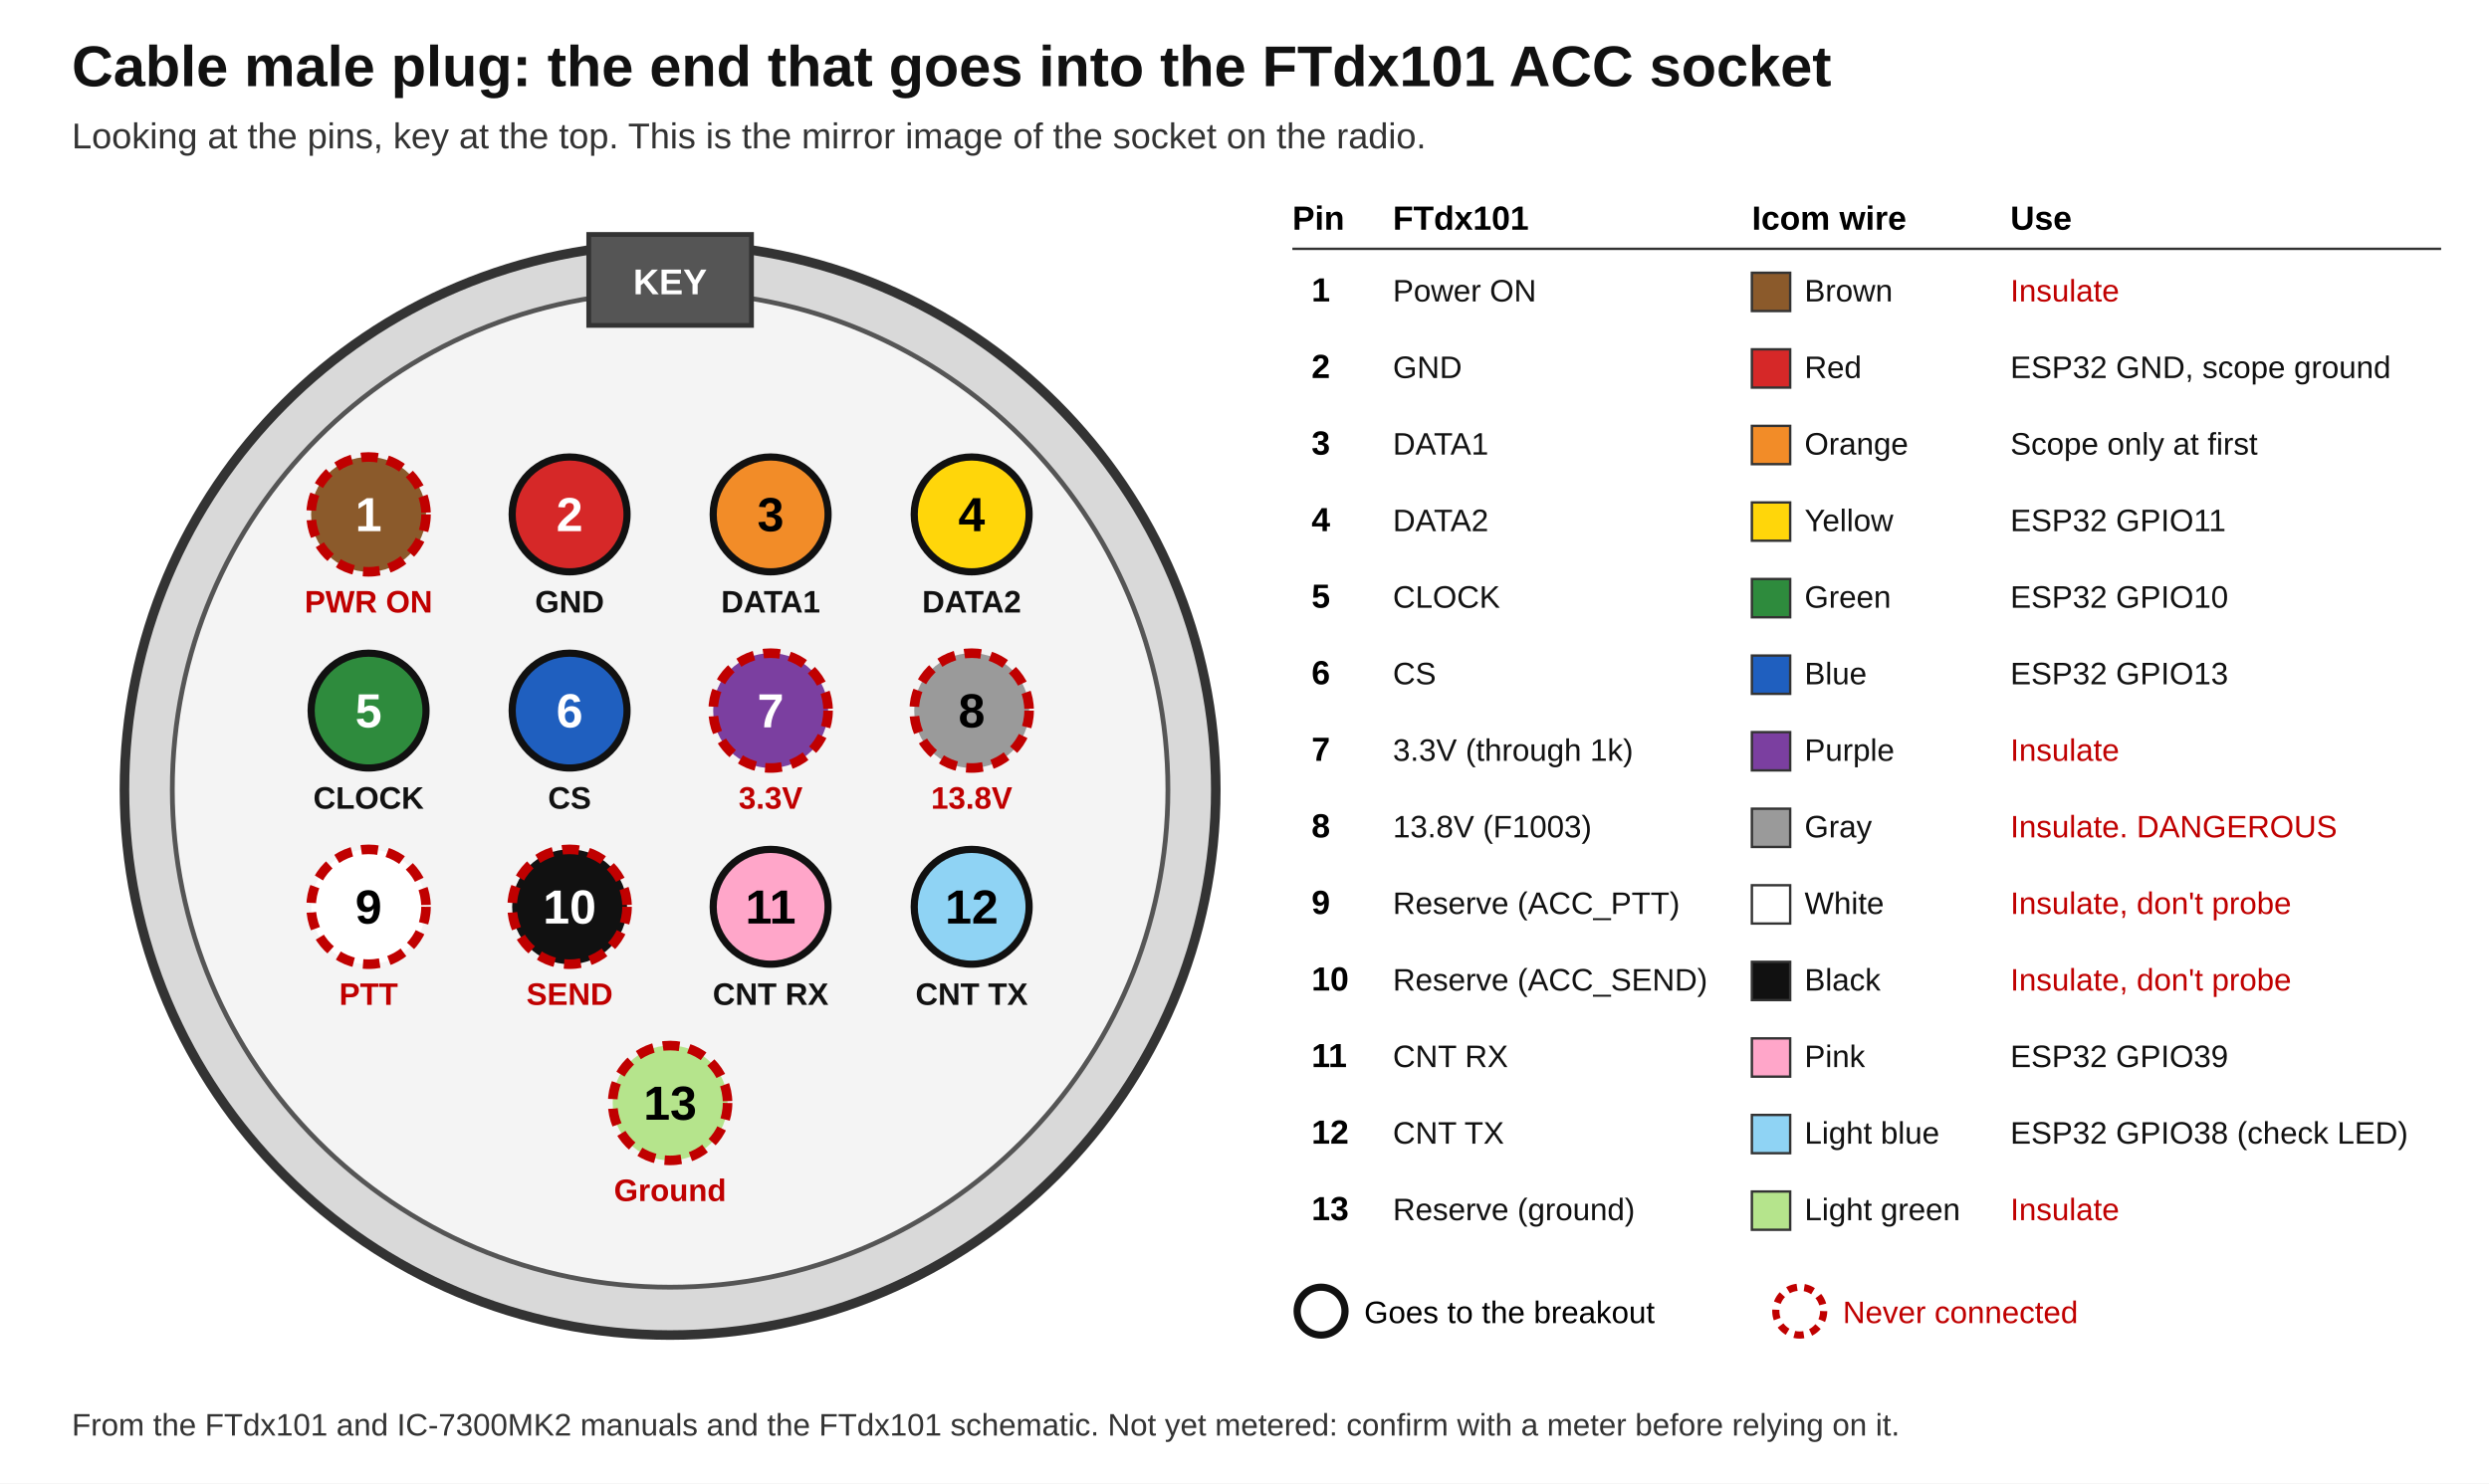
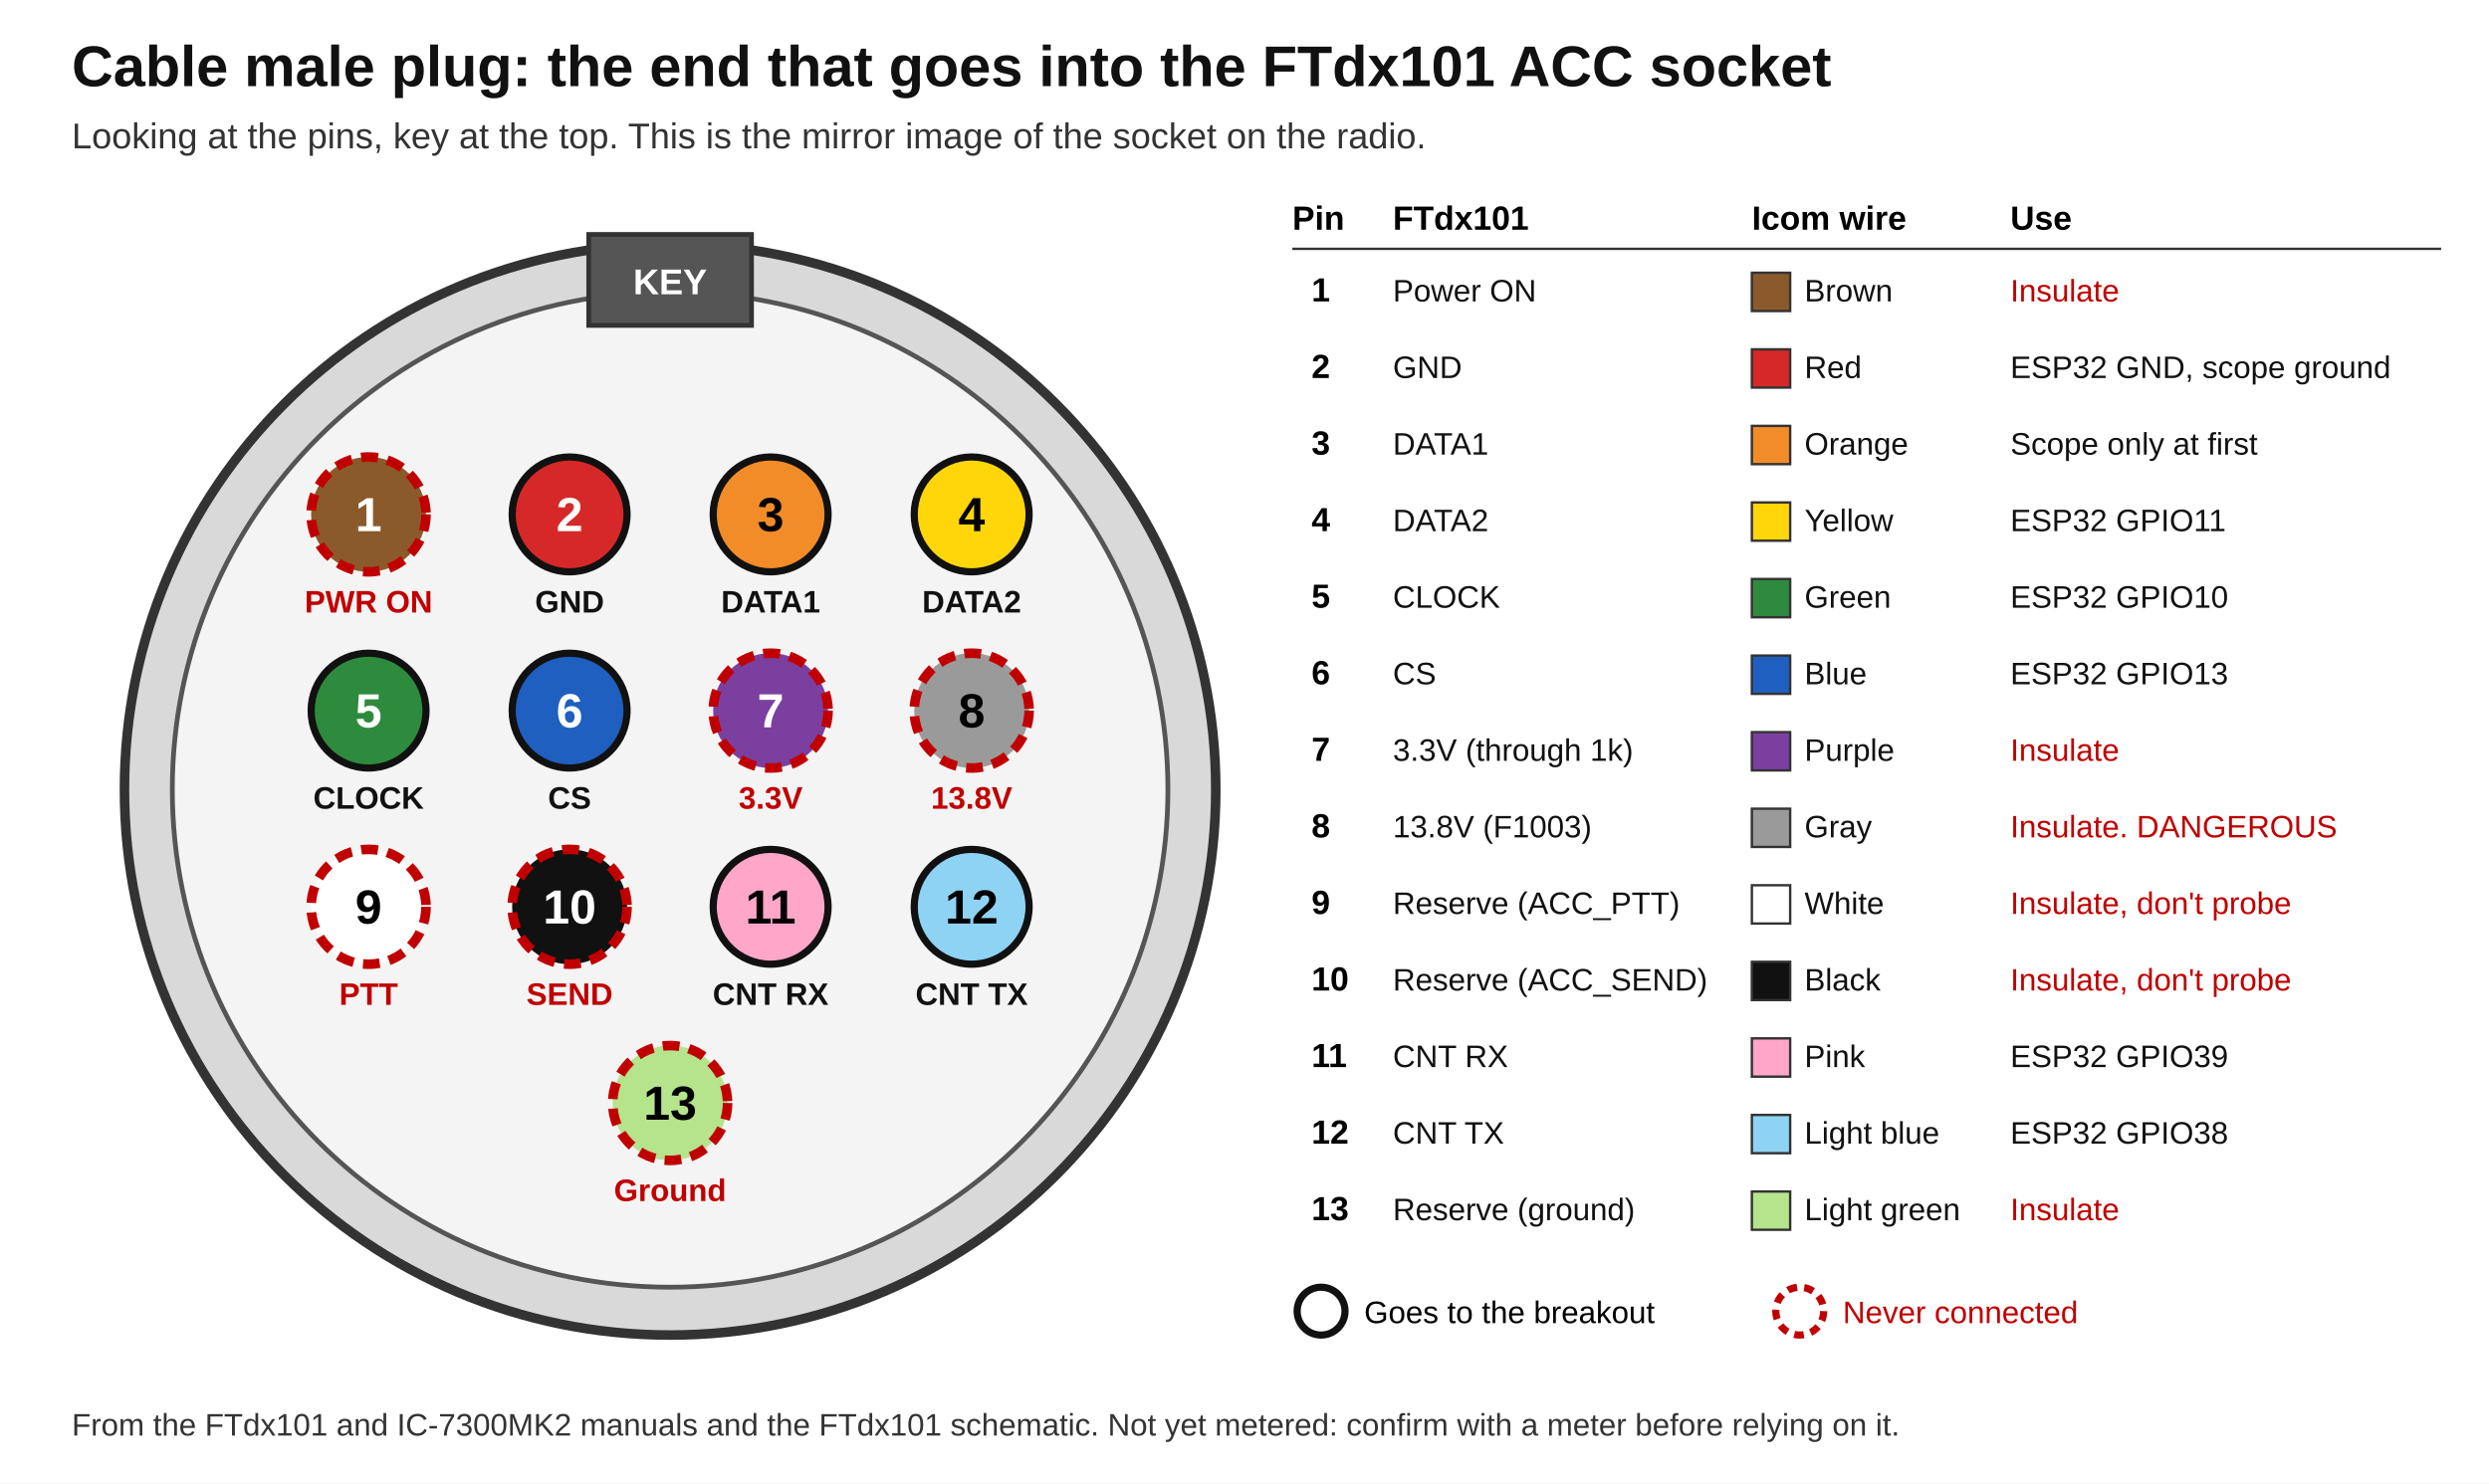
<svg xmlns="http://www.w3.org/2000/svg" viewBox="0 0 1040 620" width="1040" height="620" font-family="Arial, Helvetica, sans-serif">
  <rect width="1040" height="620" fill="#ffffff" />
  <text x="30" y="36" font-size="24" font-weight="bold" fill="#111">Cable male plug: the end that goes into the FTdx101 ACC socket</text>
  <text x="30" y="62" font-size="15" fill="#333">Looking at the pins, key at the top. This is the mirror image of the socket on the radio.</text>
  <circle cx="280" cy="330" r="228" fill="#d9d9d9" stroke="#333" stroke-width="4" />
  <circle cx="280" cy="330" r="208" fill="#f4f4f4" stroke="#555" stroke-width="2" />
  <rect x="246" y="98" width="68" height="38" fill="#555" stroke="#333" stroke-width="2" />
  <text x="280" y="123" font-size="15" font-weight="bold" fill="#fff" text-anchor="middle">KEY</text>
  <circle cx="154.0" cy="215" r="24" fill="#8B5A2B" stroke="#C00000" stroke-width="4" stroke-dasharray="7 4" />
  <text x="154.0" y="222" font-size="20" font-weight="bold" fill="#fff" text-anchor="middle">1</text>
  <text x="154.0" y="256" font-size="13" font-weight="bold" fill="#C00000" text-anchor="middle">PWR ON</text>
  <circle cx="238.0" cy="215" r="24" fill="#D62828" stroke="#111" stroke-width="3" />
  <text x="238.0" y="222" font-size="20" font-weight="bold" fill="#fff" text-anchor="middle">2</text>
  <text x="238.0" y="256" font-size="13" font-weight="bold" fill="#111" text-anchor="middle">GND</text>
  <circle cx="322.0" cy="215" r="24" fill="#F28C28" stroke="#111" stroke-width="3" />
  <text x="322.0" y="222" font-size="20" font-weight="bold" fill="#000" text-anchor="middle">3</text>
  <text x="322.0" y="256" font-size="13" font-weight="bold" fill="#111" text-anchor="middle">DATA1</text>
  <circle cx="406.0" cy="215" r="24" fill="#FFD60A" stroke="#111" stroke-width="3" />
  <text x="406.0" y="222" font-size="20" font-weight="bold" fill="#000" text-anchor="middle">4</text>
  <text x="406.0" y="256" font-size="13" font-weight="bold" fill="#111" text-anchor="middle">DATA2</text>
  <circle cx="154.0" cy="297" r="24" fill="#2E8B3D" stroke="#111" stroke-width="3" />
  <text x="154.0" y="304" font-size="20" font-weight="bold" fill="#fff" text-anchor="middle">5</text>
  <text x="154.0" y="338" font-size="13" font-weight="bold" fill="#111" text-anchor="middle">CLOCK</text>
  <circle cx="238.0" cy="297" r="24" fill="#1F5FBF" stroke="#111" stroke-width="3" />
  <text x="238.0" y="304" font-size="20" font-weight="bold" fill="#fff" text-anchor="middle">6</text>
  <text x="238.0" y="338" font-size="13" font-weight="bold" fill="#111" text-anchor="middle">CS</text>
  <circle cx="322.0" cy="297" r="24" fill="#7B3FA0" stroke="#C00000" stroke-width="4" stroke-dasharray="7 4" />
  <text x="322.0" y="304" font-size="20" font-weight="bold" fill="#fff" text-anchor="middle">7</text>
  <text x="322.0" y="338" font-size="13" font-weight="bold" fill="#C00000" text-anchor="middle">3.3V</text>
  <circle cx="406.0" cy="297" r="24" fill="#9A9A9A" stroke="#C00000" stroke-width="4" stroke-dasharray="7 4" />
  <text x="406.0" y="304" font-size="20" font-weight="bold" fill="#000" text-anchor="middle">8</text>
  <text x="406.0" y="338" font-size="13" font-weight="bold" fill="#C00000" text-anchor="middle">13.8V</text>
  <circle cx="154.0" cy="379" r="24" fill="#FFFFFF" stroke="#C00000" stroke-width="4" stroke-dasharray="7 4" />
  <text x="154.0" y="386" font-size="20" font-weight="bold" fill="#000" text-anchor="middle">9</text>
  <text x="154.0" y="420" font-size="13" font-weight="bold" fill="#C00000" text-anchor="middle">PTT</text>
  <circle cx="238.0" cy="379" r="24" fill="#111111" stroke="#C00000" stroke-width="4" stroke-dasharray="7 4" />
  <text x="238.0" y="386" font-size="20" font-weight="bold" fill="#fff" text-anchor="middle">10</text>
  <text x="238.0" y="420" font-size="13" font-weight="bold" fill="#C00000" text-anchor="middle">SEND</text>
  <circle cx="322.0" cy="379" r="24" fill="#FFA6C9" stroke="#111" stroke-width="3" />
  <text x="322.0" y="386" font-size="20" font-weight="bold" fill="#000" text-anchor="middle">11</text>
  <text x="322.0" y="420" font-size="13" font-weight="bold" fill="#111" text-anchor="middle">CNT RX</text>
  <circle cx="406.0" cy="379" r="24" fill="#8FD3F4" stroke="#111" stroke-width="3" />
  <text x="406.0" y="386" font-size="20" font-weight="bold" fill="#000" text-anchor="middle">12</text>
  <text x="406.0" y="420" font-size="13" font-weight="bold" fill="#111" text-anchor="middle">CNT TX</text>
  <circle cx="280" cy="461" r="24" fill="#B5E48C" stroke="#C00000" stroke-width="4" stroke-dasharray="7 4" />
  <text x="280" y="468" font-size="20" font-weight="bold" fill="#000" text-anchor="middle">13</text>
  <text x="280" y="502" font-size="13" font-weight="bold" fill="#C00000" text-anchor="middle">Ground</text>
  <text x="540" y="96" font-size="14" font-weight="bold">Pin</text>
  <text x="582" y="96" font-size="14" font-weight="bold">FTdx101</text>
  <text x="732" y="96" font-size="14" font-weight="bold">Icom wire</text>
  <text x="840" y="96" font-size="14" font-weight="bold">Use</text>
  <line x1="540" y1="104" x2="1020" y2="104" stroke="#333" />
  <text x="548" y="126" font-size="14" font-weight="bold">1</text>
  <text x="582" y="126" font-size="13" fill="#111">Power ON</text>
  <rect x="732" y="114" width="16" height="16" fill="#8B5A2B" stroke="#333" />
  <text x="754" y="126" font-size="13" fill="#111">Brown</text>
  <text x="840" y="126" font-size="13" fill="#C00000">Insulate</text>
  <text x="548" y="158" font-size="14" font-weight="bold">2</text>
  <text x="582" y="158" font-size="13" fill="#111">GND</text>
  <rect x="732" y="146" width="16" height="16" fill="#D62828" stroke="#333" />
  <text x="754" y="158" font-size="13" fill="#111">Red</text>
  <text x="840" y="158" font-size="13" fill="#111">ESP32 GND, scope ground</text>
  <text x="548" y="190" font-size="14" font-weight="bold">3</text>
  <text x="582" y="190" font-size="13" fill="#111">DATA1</text>
  <rect x="732" y="178" width="16" height="16" fill="#F28C28" stroke="#333" />
  <text x="754" y="190" font-size="13" fill="#111">Orange</text>
  <text x="840" y="190" font-size="13" fill="#111">Scope only at first</text>
  <text x="548" y="222" font-size="14" font-weight="bold">4</text>
  <text x="582" y="222" font-size="13" fill="#111">DATA2</text>
  <rect x="732" y="210" width="16" height="16" fill="#FFD60A" stroke="#333" />
  <text x="754" y="222" font-size="13" fill="#111">Yellow</text>
  <text x="840" y="222" font-size="13" fill="#111">ESP32 GPIO11</text>
  <text x="548" y="254" font-size="14" font-weight="bold">5</text>
  <text x="582" y="254" font-size="13" fill="#111">CLOCK</text>
  <rect x="732" y="242" width="16" height="16" fill="#2E8B3D" stroke="#333" />
  <text x="754" y="254" font-size="13" fill="#111">Green</text>
  <text x="840" y="254" font-size="13" fill="#111">ESP32 GPIO10</text>
  <text x="548" y="286" font-size="14" font-weight="bold">6</text>
  <text x="582" y="286" font-size="13" fill="#111">CS</text>
  <rect x="732" y="274" width="16" height="16" fill="#1F5FBF" stroke="#333" />
  <text x="754" y="286" font-size="13" fill="#111">Blue</text>
  <text x="840" y="286" font-size="13" fill="#111">ESP32 GPIO13</text>
  <text x="548" y="318" font-size="14" font-weight="bold">7</text>
  <text x="582" y="318" font-size="13" fill="#111">3.3V (through 1k)</text>
  <rect x="732" y="306" width="16" height="16" fill="#7B3FA0" stroke="#333" />
  <text x="754" y="318" font-size="13" fill="#111">Purple</text>
  <text x="840" y="318" font-size="13" fill="#C00000">Insulate</text>
  <text x="548" y="350" font-size="14" font-weight="bold">8</text>
  <text x="582" y="350" font-size="13" fill="#111">13.8V (F1003)</text>
  <rect x="732" y="338" width="16" height="16" fill="#9A9A9A" stroke="#333" />
  <text x="754" y="350" font-size="13" fill="#111">Gray</text>
  <text x="840" y="350" font-size="13" fill="#C00000">Insulate. DANGEROUS</text>
  <text x="548" y="382" font-size="14" font-weight="bold">9</text>
  <text x="582" y="382" font-size="13" fill="#111">Reserve (ACC_PTT)</text>
  <rect x="732" y="370" width="16" height="16" fill="#FFFFFF" stroke="#333" />
  <text x="754" y="382" font-size="13" fill="#111">White</text>
  <text x="840" y="382" font-size="13" fill="#C00000">Insulate, don't probe</text>
  <text x="548" y="414" font-size="14" font-weight="bold">10</text>
  <text x="582" y="414" font-size="13" fill="#111">Reserve (ACC_SEND)</text>
  <rect x="732" y="402" width="16" height="16" fill="#111111" stroke="#333" />
  <text x="754" y="414" font-size="13" fill="#111">Black</text>
  <text x="840" y="414" font-size="13" fill="#C00000">Insulate, don't probe</text>
  <text x="548" y="446" font-size="14" font-weight="bold">11</text>
  <text x="582" y="446" font-size="13" fill="#111">CNT RX</text>
  <rect x="732" y="434" width="16" height="16" fill="#FFA6C9" stroke="#333" />
  <text x="754" y="446" font-size="13" fill="#111">Pink</text>
  <text x="840" y="446" font-size="13" fill="#111">ESP32 GPIO39</text>
  <text x="548" y="478" font-size="14" font-weight="bold">12</text>
  <text x="582" y="478" font-size="13" fill="#111">CNT TX</text>
  <rect x="732" y="466" width="16" height="16" fill="#8FD3F4" stroke="#333" />
  <text x="754" y="478" font-size="13" fill="#111">Light blue</text>
-   <text x="840" y="478" font-size="13" fill="#111">ESP32 GPIO38 (check LED)</text>
+   <text x="840" y="478" font-size="13" fill="#111">ESP32 GPIO38</text>
  <text x="548" y="510" font-size="14" font-weight="bold">13</text>
  <text x="582" y="510" font-size="13" fill="#111">Reserve (ground)</text>
  <rect x="732" y="498" width="16" height="16" fill="#B5E48C" stroke="#333" />
  <text x="754" y="510" font-size="13" fill="#111">Light green</text>
  <text x="840" y="510" font-size="13" fill="#C00000">Insulate</text>
  <circle cx="552" cy="548" r="10" fill="#fff" stroke="#111" stroke-width="3" />
  <text x="570" y="553" font-size="13">Goes to the breakout</text>
  <circle cx="752" cy="548" r="10" fill="#fff" stroke="#C00000" stroke-width="3" stroke-dasharray="4 3" />
  <text x="770" y="553" font-size="13" fill="#C00000">Never connected</text>
  <text x="30" y="600" font-size="13" fill="#333">From the FTdx101 and IC-7300MK2 manuals and the FTdx101 schematic. Not yet metered: confirm with a meter before relying on it.</text>
</svg>
